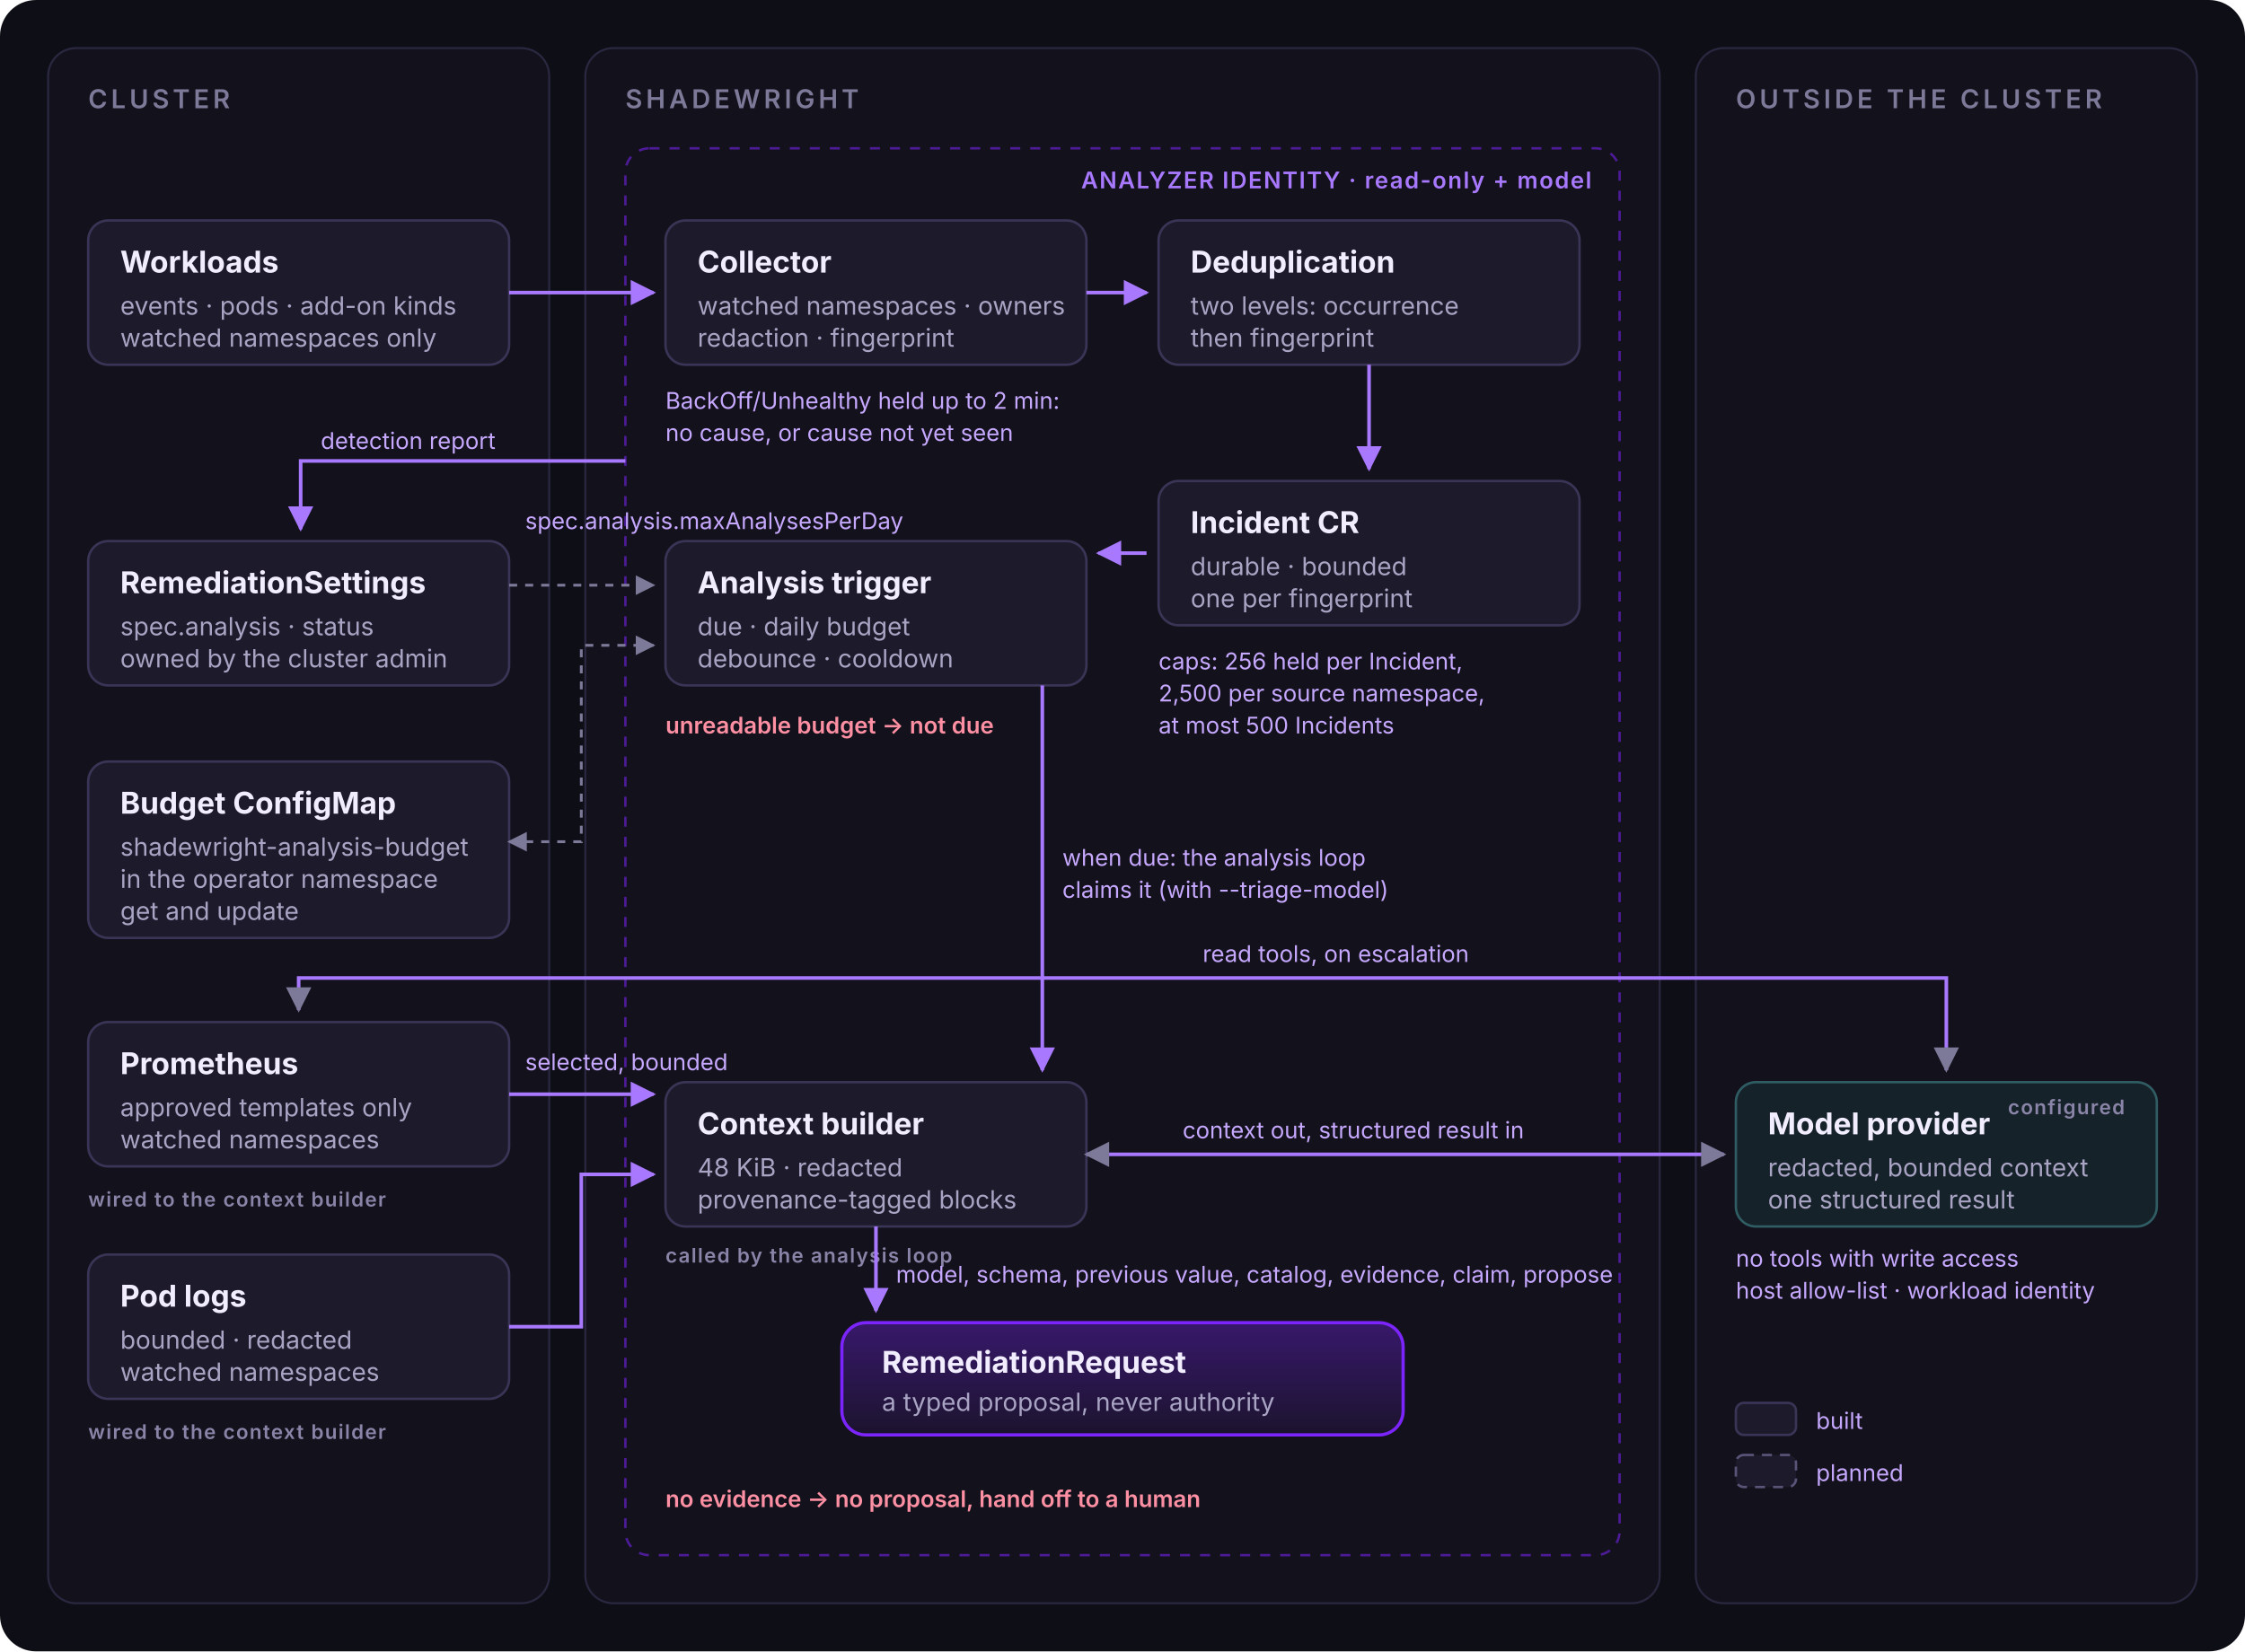
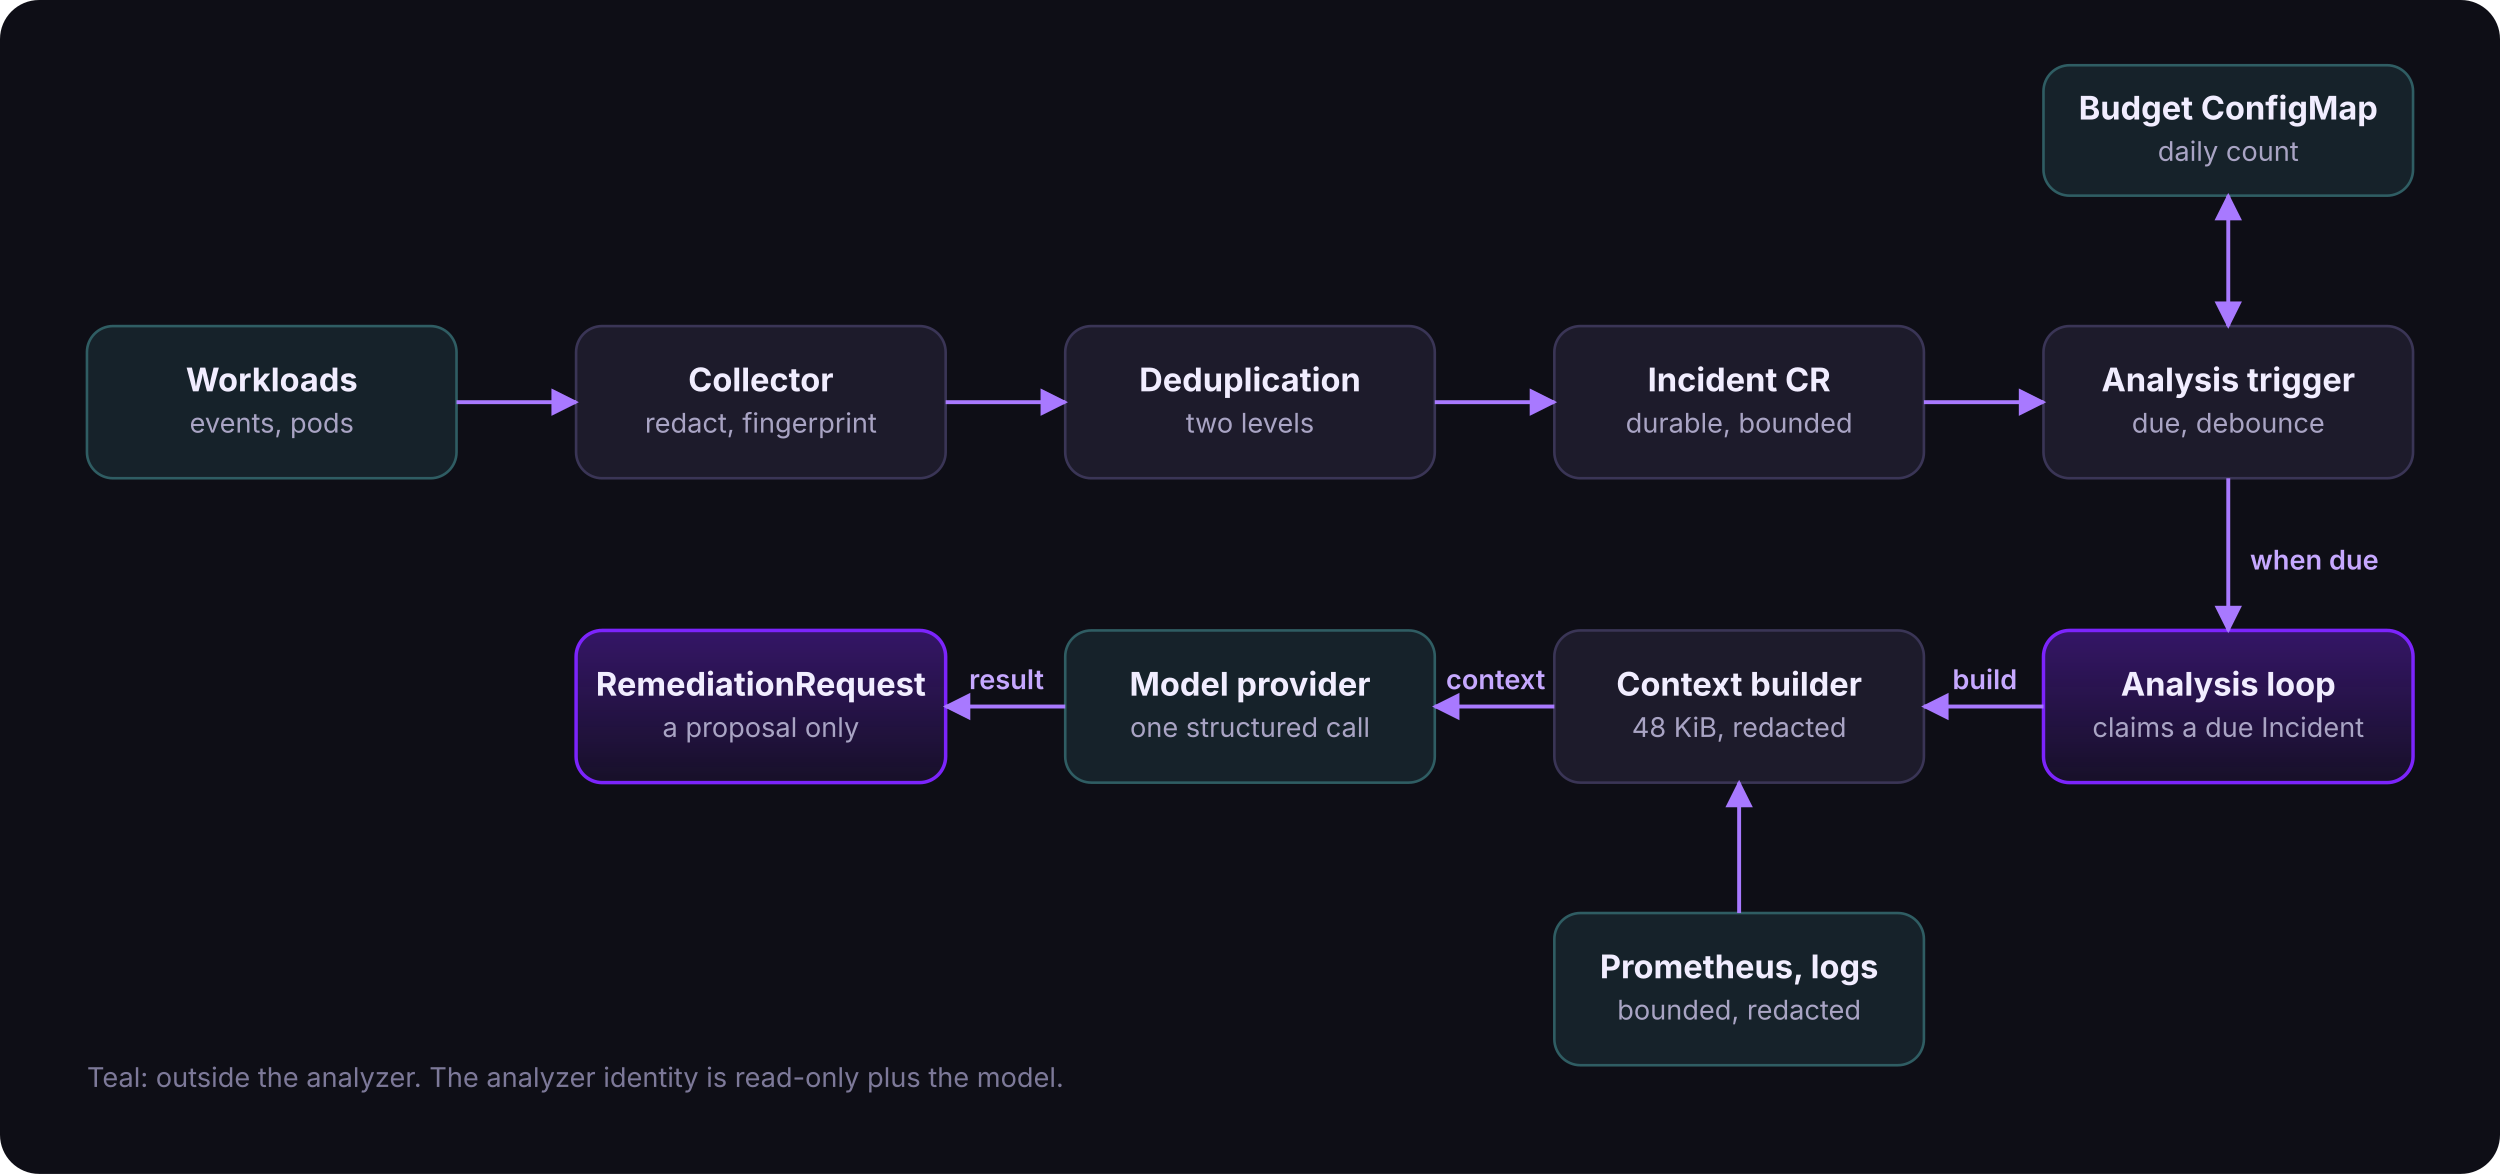
- <svg xmlns="http://www.w3.org/2000/svg" viewBox="0 0 1120 824" role="img" aria-labelledby="t d" font-family="Inter, 'Segoe UI', system-ui, -apple-system, sans-serif">
+ <svg xmlns="http://www.w3.org/2000/svg" viewBox="0 0 1150 540" role="img" aria-labelledby="t d" font-family="Inter, 'Segoe UI', system-ui, -apple-system, sans-serif">
  <defs>
    <marker id="a" viewBox="0 0 10 10" refX="9" refY="5" markerWidth="7" markerHeight="7" orient="auto-start-reverse">
      <path d="M0 0 10 5 0 10z" fill="#a879ff" />
    </marker>
    <marker id="m" viewBox="0 0 10 10" refX="9" refY="5" markerWidth="7" markerHeight="7" orient="auto-start-reverse">
      <path d="M0 0 10 5 0 10z" fill="#7d7999" />
    </marker>
    <linearGradient id="glow" x1="0" y1="0" x2="0" y2="1">
      <stop offset="0" stop-color="#7c24fc" stop-opacity=".35" />
      <stop offset="1" stop-color="#7c24fc" stop-opacity=".08" />
    </linearGradient>
    <style>
-       .lane{fill:#13121c;stroke:#2a2740}
-       .lanet{fill:#7d7999;font-size:13px;font-weight:600;letter-spacing:.14em}
      .box{fill:#1d1b2b;stroke:#3a3556;stroke-width:1.2}
      .key{fill:url(#glow);stroke:#7c24fc;stroke-width:1.6}
      .ext{fill:#16222a;stroke:#2f5d63;stroke-width:1.2}
      .pl{fill:#1d1b2b;stroke:#5a5478;stroke-width:1.2;stroke-dasharray:5 4}
-       .plk{fill:url(#glow);stroke:#7c24fc;stroke-width:1.6;stroke-dasharray:6 4}
-       .ple{fill:#16222a;stroke:#2f5d63;stroke-width:1.2;stroke-dasharray:5 4}
-       .pn{fill:#8a85a8;font-size:10px;font-weight:600;letter-spacing:.06em}
+       .frame{fill:none;stroke:#7c24fc;stroke-opacity:.55;stroke-dasharray:5 5;stroke-width:1.2}
      .h{fill:#f1edff;font-size:15px;font-weight:650}
      .s{fill:#a9a4c4;font-size:12.5px}
-       .id{fill:none;stroke:#7c24fc;stroke-opacity:.55;stroke-dasharray:5 5;stroke-width:1.2}
-       .idt{fill:#a879ff;font-size:11.5px;font-weight:600;letter-spacing:.06em}
      .f{stroke:#a879ff;stroke-width:1.8;fill:none}
-       .fp{stroke:#a879ff;stroke-width:1.8;fill:none;stroke-dasharray:7 5}
      .r{stroke:#7d7999;stroke-width:1.4;fill:none;stroke-dasharray:4 4}
-       .lbl{fill:#c6a8ff;font-size:11.5px}
-       .no{fill:#ff8fa3;font-size:11.5px;font-weight:600}
+       .l{fill:#c6a8ff;font-size:12.5px;font-weight:600}
+       .ft{fill:#7d7999;font-size:12.5px;font-weight:600;letter-spacing:.12em}
+       .cap{fill:#7d7999;font-size:12.5px}
    </style>
  </defs>
-   <rect width="1120" height="824" rx="18" fill="#0e0e16" />
-   <rect class="lane" x="24" y="24" width="250" height="776" rx="14" />
-   <text class="lanet" x="44" y="54">CLUSTER</text>
-   <rect class="lane" x="292" y="24" width="536" height="776" rx="14" />
-   <text class="lanet" x="312" y="54">SHADEWRIGHT</text>
-   <rect class="lane" x="846" y="24" width="250" height="776" rx="14" />
-   <text class="lanet" x="866" y="54">OUTSIDE THE CLUSTER</text>
-   <rect class="id" x="312" y="74" width="496" height="702" rx="12" />
-   <text class="idt" x="794" y="94" text-anchor="end">ANALYZER IDENTITY · read-only + model</text>
-   <rect class="box" x="44" y="110" width="210" height="72" rx="10" />
-   <text class="h" x="60" y="136">Workloads</text>
-   <text class="s" x="60" y="157">events · pods · add-on kinds</text>
-   <text class="s" x="60" y="173">watched namespaces only</text>
-   <text class="lbl" x="160" y="224">detection report</text>
-   <rect class="box" x="44" y="270" width="210" height="72" rx="10" />
-   <text class="h" x="60" y="296">RemediationSettings</text>
-   <text class="s" x="60" y="317">spec.analysis · status</text>
-   <text class="s" x="60" y="333">owned by the cluster admin</text>
-   <rect class="box" x="44" y="380" width="210" height="88" rx="10" />
-   <text class="h" x="60" y="406">Budget ConfigMap</text>
-   <text class="s" x="60" y="427">shadewright-analysis-budget</text>
-   <text class="s" x="60" y="443">in the operator namespace</text>
-   <text class="s" x="60" y="459">get and update</text>
-   <rect class="box" x="44" y="510" width="210" height="72" rx="10" />
-   <text class="h" x="60" y="536">Prometheus</text>
-   <text class="s" x="60" y="557">approved templates only</text>
-   <text class="s" x="60" y="573">watched namespaces</text>
-   <text class="pn" x="44" y="602">wired to the context builder</text>
-   <rect class="box" x="44" y="626" width="210" height="72" rx="10" />
-   <text class="h" x="60" y="652">Pod logs</text>
-   <text class="s" x="60" y="673">bounded · redacted</text>
-   <text class="s" x="60" y="689">watched namespaces</text>
-   <text class="pn" x="44" y="718">wired to the context builder</text>
-   <rect class="box" x="332" y="110" width="210" height="72" rx="10" />
-   <text class="h" x="348" y="136">Collector</text>
-   <text class="s" x="348" y="157">watched namespaces · owners</text>
-   <text class="s" x="348" y="173">redaction · fingerprint</text>
-   <text class="lbl" x="332" y="204">BackOff/Unhealthy held up to 2 min:</text>
-   <text class="lbl" x="332" y="220">no cause, or cause not yet seen</text>
-   <rect class="box" x="578" y="110" width="210" height="72" rx="10" />
-   <text class="h" x="594" y="136">Deduplication</text>
-   <text class="s" x="594" y="157">two levels: occurrence</text>
-   <text class="s" x="594" y="173">then fingerprint</text>
-   <rect class="box" x="578" y="240" width="210" height="72" rx="10" />
-   <text class="h" x="594" y="266">Incident CR</text>
-   <text class="s" x="594" y="287">durable · bounded</text>
-   <text class="s" x="594" y="303">one per fingerprint</text>
-   <text class="lbl" x="578" y="334">caps: 256 held per Incident,</text>
-   <text class="lbl" x="578" y="350">2,500 per source namespace,</text>
-   <text class="lbl" x="578" y="366">at most 500 Incidents</text>
-   <rect class="box" x="332" y="270" width="210" height="72" rx="10" />
-   <text class="h" x="348" y="296">Analysis trigger</text>
-   <text class="s" x="348" y="317">due · daily budget</text>
-   <text class="s" x="348" y="333">debounce · cooldown</text>
-   <text class="no" x="332" y="366">unreadable budget → not due</text>
-   <rect class="box" x="332" y="540" width="210" height="72" rx="10" />
-   <text class="h" x="348" y="566">Context builder</text>
-   <text class="s" x="348" y="587">48 KiB · redacted</text>
-   <text class="s" x="348" y="603">provenance-tagged blocks</text>
-   <text class="pn" x="332" y="630">called by the analysis loop</text>
-   <rect class="key" x="420" y="660" width="280" height="56" rx="12" />
-   <text class="h" x="440" y="685">RemediationRequest</text>
-   <text class="s" x="440" y="704">a typed proposal, never authority</text>
-   <rect class="ext" x="866" y="540" width="210" height="72" rx="10" />
-   <text class="h" x="882" y="566">Model provider</text>
-   <text class="s" x="882" y="587">redacted, bounded context</text>
-   <text class="s" x="882" y="603">one structured result</text>
-   <text class="pn" x="1060" y="556" text-anchor="end">configured</text>
-   <text class="lbl" x="866" y="632">no tools with write access</text>
-   <text class="lbl" x="866" y="648">host allow-list · workload identity</text>
-   <rect class="box" x="866" y="700" width="30" height="16" rx="4" />
-   <text class="lbl" x="906" y="713">built</text>
-   <rect class="pl" x="866" y="726" width="30" height="16" rx="4" />
-   <text class="lbl" x="906" y="739">planned</text>
-   <path class="f" d="M254 146H326" marker-end="url(#a)" />
-   <path class="f" d="M542 146H572" marker-end="url(#a)" />
-   <path class="f" d="M683 182V234" marker-end="url(#a)" />
-   <path class="f" d="M572 276H548" marker-end="url(#a)" />
-   <path class="r" d="M254 292H326" marker-end="url(#m)" />
-   <text class="lbl" x="262" y="264">spec.analysis.maxAnalysesPerDay</text>
-   <path class="r" d="M254 420H290V322H326" marker-end="url(#m)" marker-start="url(#m)" />
-   <path class="f" d="M312 230H150V264" marker-end="url(#a)" />
-   <path class="f" d="M520 342V534" marker-end="url(#a)" />
-   <text class="lbl" x="530" y="432">when due: the analysis loop</text>
-   <text class="lbl" x="530" y="448">claims it (with --triage-model)</text>
-   <path class="f" d="M254 546H326" marker-end="url(#a)" />
-   <text class="lbl" x="262" y="534">selected, bounded</text>
-   <path class="f" d="M254 662H290V586H326" marker-end="url(#a)" />
-   <path class="f" d="M149 504V488H971V534" marker-end="url(#m)" marker-start="url(#m)" />
-   <text class="lbl" x="600" y="480">read tools, on escalation</text>
-   <path class="f" d="M542 576H860" marker-end="url(#m)" marker-start="url(#m)" />
-   <text class="lbl" x="590" y="568">context out, structured result in</text>
-   <path class="f" d="M437 612V654" marker-end="url(#a)" />
-   <text class="lbl" x="447" y="640">model, schema, previous value, catalog, evidence, claim, propose</text>
-   <text class="no" x="332" y="752">no evidence → no proposal, hand off to a human</text>
+   <rect width="1150" height="540" rx="18" fill="#0e0e16" />
+   <rect class="ext" x="40" y="150" width="170" height="70" rx="12" />
+   <text class="h" x="125.0" y="180.0" text-anchor="middle">Workloads</text>
+   <text class="s" x="125.0" y="199.0" text-anchor="middle">events, pods</text>
+   <rect class="box" x="265" y="150" width="170" height="70" rx="12" />
+   <text class="h" x="350.0" y="180.0" text-anchor="middle">Collector</text>
+   <text class="s" x="350.0" y="199.0" text-anchor="middle">redact, fingerprint</text>
+   <rect class="box" x="490" y="150" width="170" height="70" rx="12" />
+   <text class="h" x="575.0" y="180.0" text-anchor="middle">Deduplication</text>
+   <text class="s" x="575.0" y="199.0" text-anchor="middle">two levels</text>
+   <rect class="box" x="715" y="150" width="170" height="70" rx="12" />
+   <text class="h" x="800.0" y="180.0" text-anchor="middle">Incident CR</text>
+   <text class="s" x="800.0" y="199.0" text-anchor="middle">durable, bounded</text>
+   <rect class="box" x="940" y="150" width="170" height="70" rx="12" />
+   <text class="h" x="1025.0" y="180.0" text-anchor="middle">Analysis trigger</text>
+   <text class="s" x="1025.0" y="199.0" text-anchor="middle">due, debounce</text>
+   <rect class="ext" x="940" y="30" width="170" height="60" rx="12" />
+   <text class="h" x="1025.0" y="55.0" text-anchor="middle">Budget ConfigMap</text>
+   <text class="s" x="1025.0" y="74.0" text-anchor="middle">daily count</text>
+   <rect class="key" x="940" y="290" width="170" height="70" rx="12" />
+   <text class="h" x="1025.0" y="320.0" text-anchor="middle">Analysis loop</text>
+   <text class="s" x="1025.0" y="339.0" text-anchor="middle">claims a due Incident</text>
+   <rect class="box" x="715" y="290" width="170" height="70" rx="12" />
+   <text class="h" x="800.0" y="320.0" text-anchor="middle">Context builder</text>
+   <text class="s" x="800.0" y="339.0" text-anchor="middle">48 KiB, redacted</text>
+   <rect class="ext" x="490" y="290" width="170" height="70" rx="12" />
+   <text class="h" x="575.0" y="320.0" text-anchor="middle">Model provider</text>
+   <text class="s" x="575.0" y="339.0" text-anchor="middle">one structured call</text>
+   <rect class="key" x="265" y="290" width="170" height="70" rx="12" />
+   <text class="h" x="350.0" y="320.0" text-anchor="middle">RemediationRequest</text>
+   <text class="s" x="350.0" y="339.0" text-anchor="middle">a proposal only</text>
+   <rect class="ext" x="715" y="420" width="170" height="70" rx="12" />
+   <text class="h" x="800.0" y="450.0" text-anchor="middle">Prometheus, logs</text>
+   <text class="s" x="800.0" y="469.0" text-anchor="middle">bounded, redacted</text>
+   <path class="f" d="M210 185H265" marker-end="url(#a)" />
+   <path class="f" d="M435 185H490" marker-end="url(#a)" />
+   <path class="f" d="M660 185H715" marker-end="url(#a)" />
+   <path class="f" d="M885 185H940" marker-end="url(#a)" />
+   <path class="f" d="M1025.0 90V150" marker-start="url(#a)" marker-end="url(#a)" />
+   <path class="f" d="M1025.0 220V290" marker-end="url(#a)" />
+   <text class="l" x="1035.0" y="262" text-anchor="start">when due</text>
+   <path class="f" d="M940  325H885" marker-end="url(#a)" />
+   <path class="f" d="M715  325H660" marker-end="url(#a)" />
+   <path class="f" d="M490  325H435" marker-end="url(#a)" />
+   <text class="l" x="913" y="317" text-anchor="middle">build</text>
+   <text class="l" x="688" y="317" text-anchor="middle">context</text>
+   <text class="l" x="463" y="317" text-anchor="middle">result</text>
+   <path class="f" d="M800.0 420V360" marker-end="url(#a)" />
+   <text class="cap" x="40" y="500" text-anchor="start">Teal: outside the analyzer. The analyzer identity is read-only plus the model.</text>
</svg>
